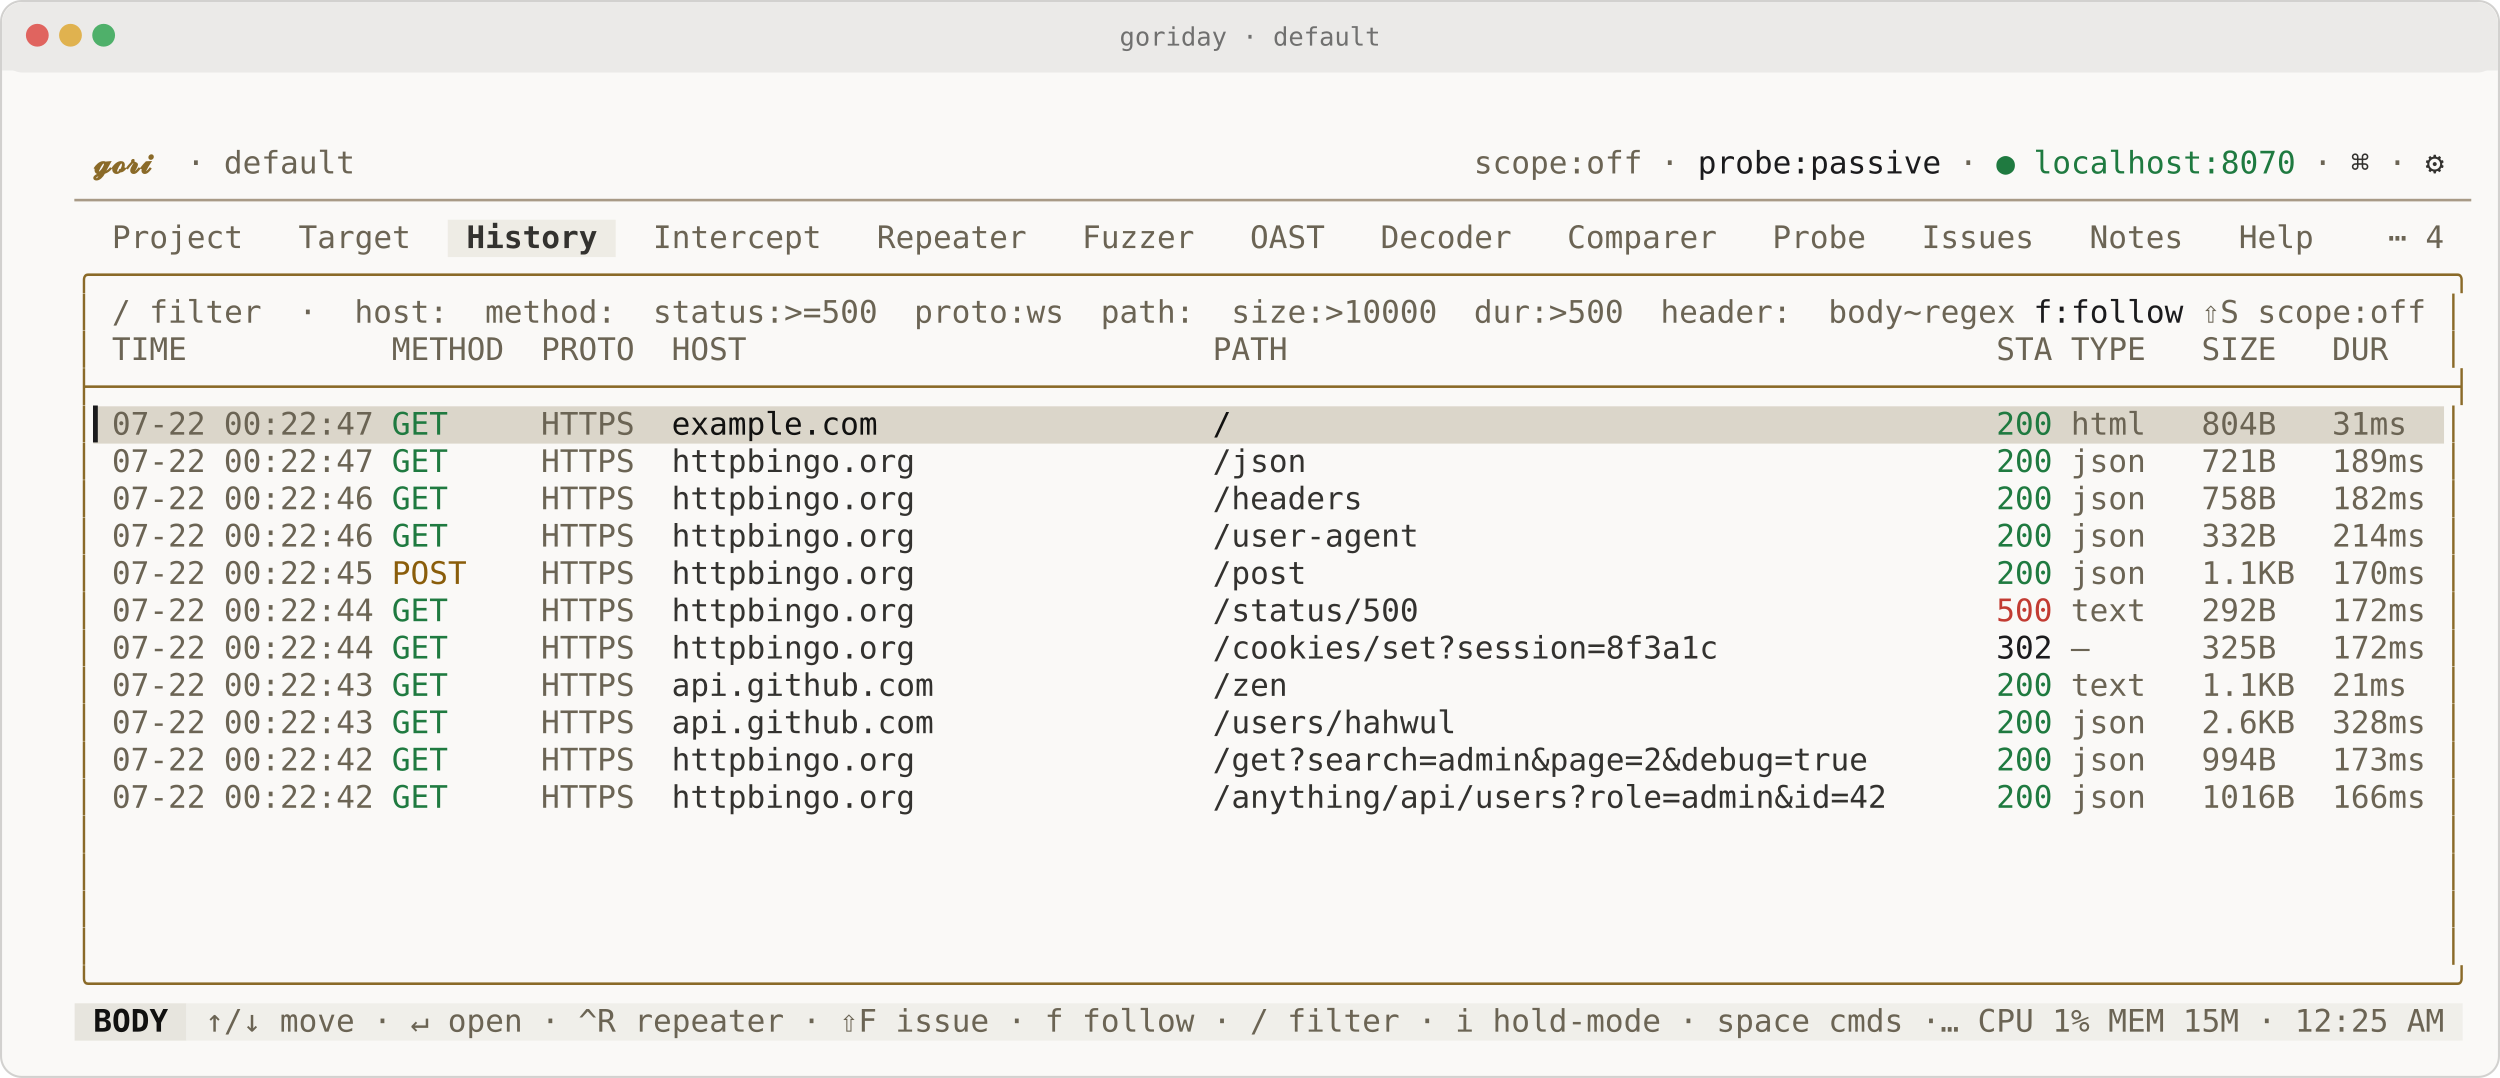
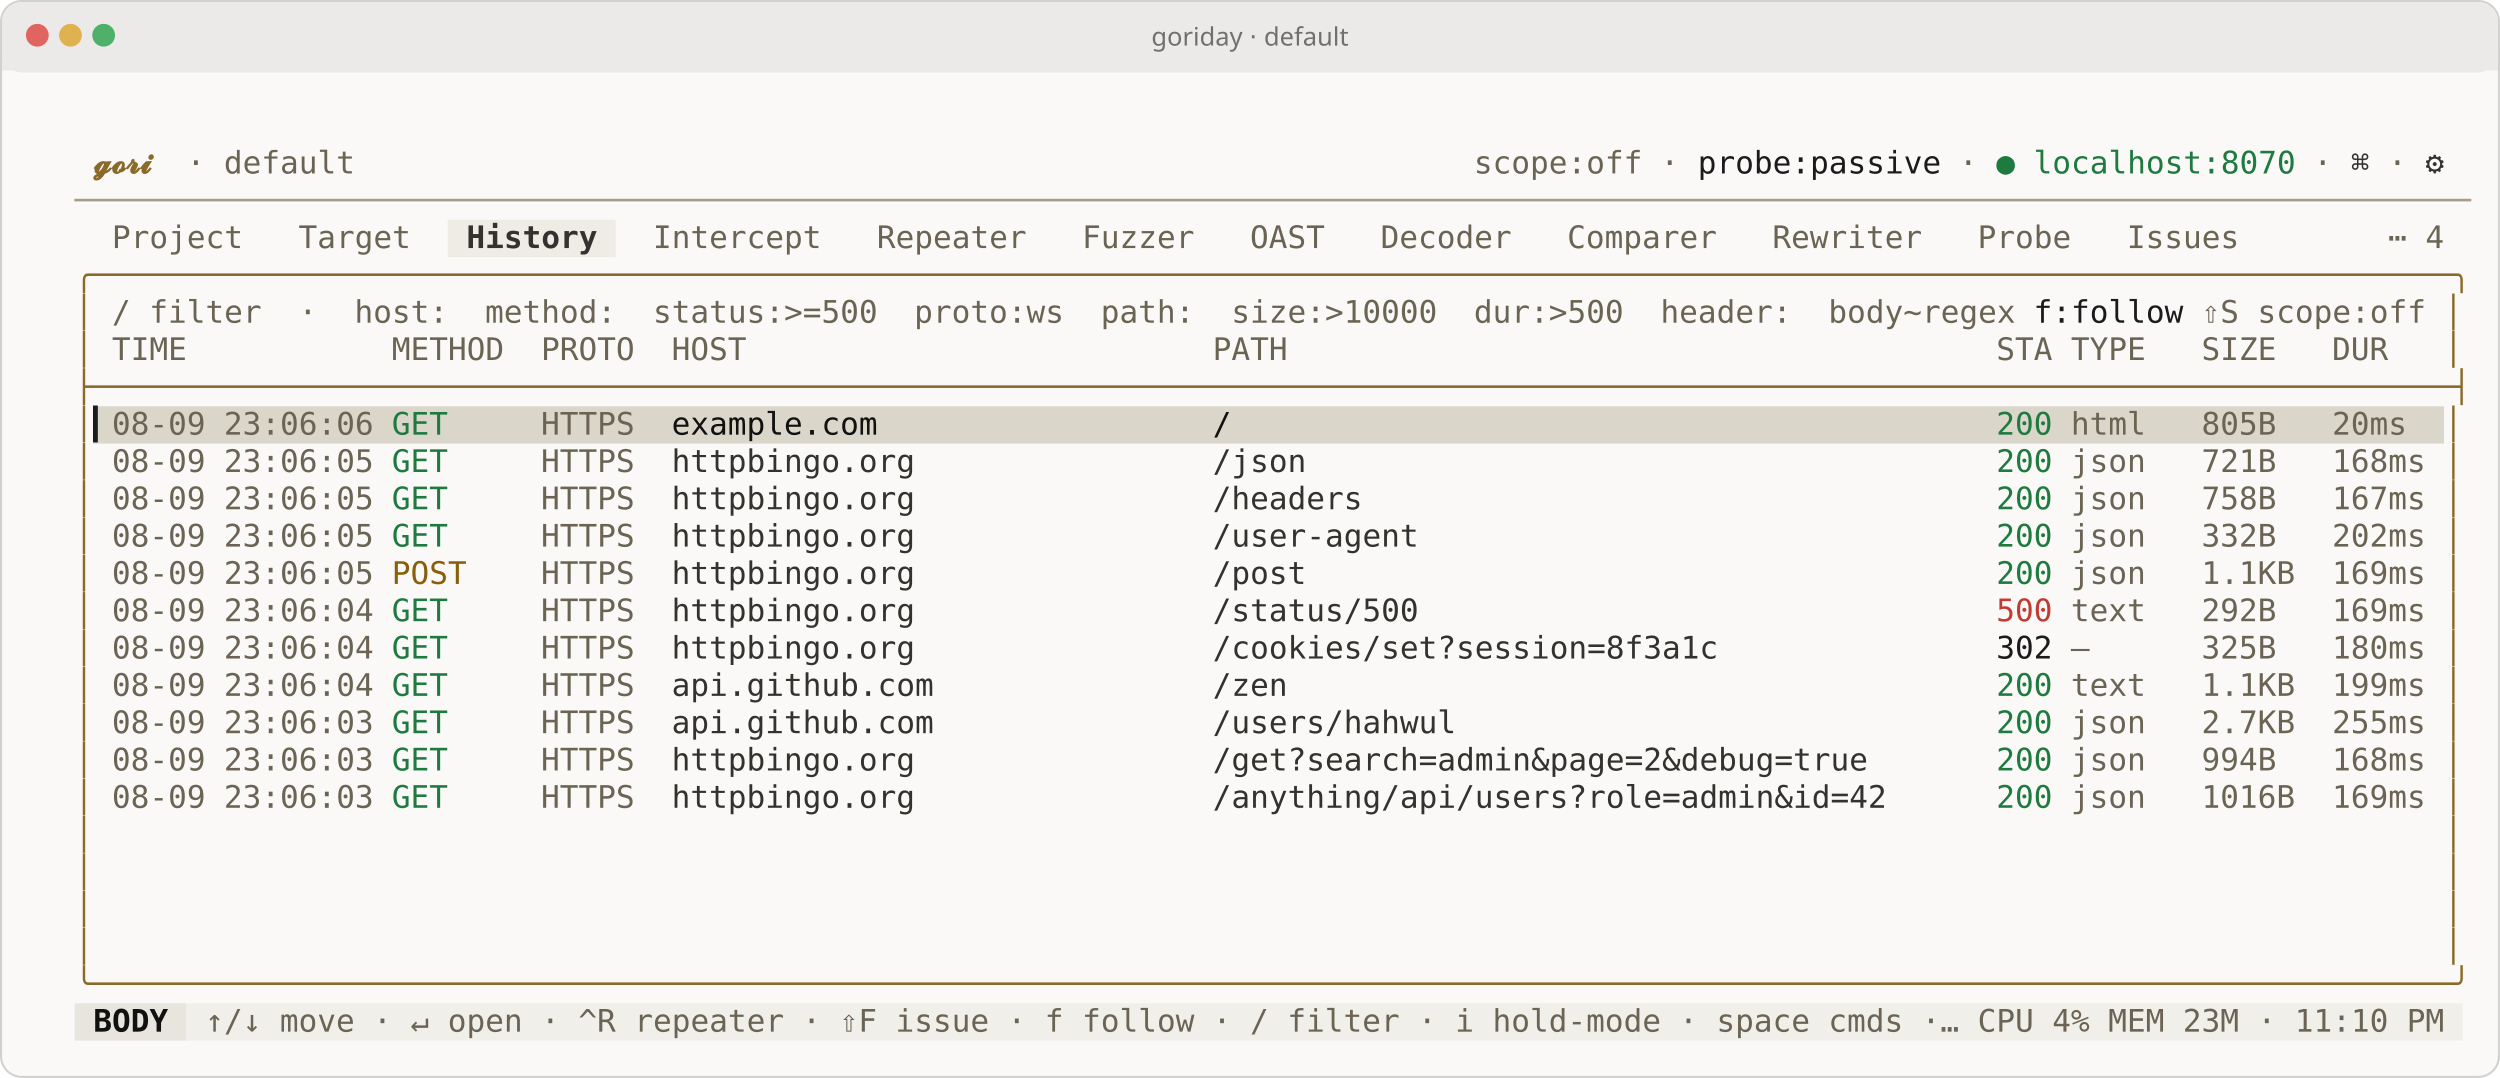
<svg xmlns="http://www.w3.org/2000/svg" width="1206" height="520" viewBox="0 0 1206.0 520.0" font-family="ui-monospace,'SF Mono','JetBrains Mono',Menlo,Consolas,monospace" font-size="15.0px" role="img" aria-label="goriday · default">
  <rect x="0.5" y="0.5" width="1205.0" height="519.0" rx="10" ry="10" fill="#faf9f7" stroke="#d2d1cf" stroke-width="1" />
  <rect x="1" y="1" width="1204.0" height="34.0" rx="10" ry="10" fill="#ebeae8" />
  <rect x="1" y="24.0" width="1204.0" height="10" fill="#ebeae8" />
  <circle cx="18.0" cy="17.0" r="5.5" fill="#e0645f" />
  <circle cx="34.0" cy="17.0" r="5.5" fill="#e0b24f" />
  <circle cx="50.0" cy="17.0" r="5.5" fill="#4fb06a" />
-   <text x="603.0" y="22.0" text-anchor="middle" fill="#70706f" font-size="12.3px">goriday · default</text>
+   <text x="603.0" y="22.0" text-anchor="middle" fill="#70706f" font-family="'Apple Symbols','Segoe UI Symbol','Cambria Math','STIX Two Math','Noto Sans Math','DejaVu Sans',ui-monospace,'SF Mono','JetBrains Mono',Menlo,Consolas,monospace" font-size="12.3px">goriday · default</text>
  <rect x="216.00" y="106.00" width="81.00" height="18.00" fill="#eeece5" />
  <rect x="45.00" y="196.00" width="1134.00" height="18.00" fill="#dbd6ca" />
  <rect x="36.00" y="484.00" width="54.00" height="18.00" fill="#e7e5de" />
  <rect x="90.00" y="484.00" width="1098.00" height="18.00" fill="#f0efea" />
  <text x="45.00" y="83.68" textLength="36.00" lengthAdjust="spacingAndGlyphs" fill="#8a6a28" font-weight="700" xml:space="preserve">𝓰𝓸𝓻𝓲</text>
  <text x="90.00" y="83.68" textLength="9.00" lengthAdjust="spacingAndGlyphs" fill="#6b6454" xml:space="preserve">·</text>
  <text x="108.00" y="83.68" textLength="63.00" lengthAdjust="spacingAndGlyphs" fill="#6b6454" xml:space="preserve">default</text>
  <text x="711.00" y="83.68" textLength="81.00" lengthAdjust="spacingAndGlyphs" fill="#6b6454" xml:space="preserve">scope:off</text>
  <text x="801.00" y="83.68" textLength="9.00" lengthAdjust="spacingAndGlyphs" fill="#6b6454" xml:space="preserve">·</text>
  <text x="819.00" y="83.68" textLength="117.00" lengthAdjust="spacingAndGlyphs" fill="#1b1b1d" xml:space="preserve">probe:passive</text>
  <text x="945.00" y="83.68" textLength="9.00" lengthAdjust="spacingAndGlyphs" fill="#6b6454" xml:space="preserve">·</text>
  <text x="963.00" y="83.68" textLength="9.00" lengthAdjust="spacingAndGlyphs" fill="#1f7a40" xml:space="preserve">●</text>
  <text x="981.00" y="83.68" textLength="126.00" lengthAdjust="spacingAndGlyphs" fill="#1f7a40" xml:space="preserve">localhost:8070</text>
  <text x="1116.00" y="83.68" textLength="9.00" lengthAdjust="spacingAndGlyphs" fill="#6b6454" xml:space="preserve">·</text>
  <text x="1134.00" y="83.68" textLength="9.00" lengthAdjust="spacingAndGlyphs" fill="#33322f" xml:space="preserve">⌘</text>
  <text x="1152.00" y="83.68" textLength="9.00" lengthAdjust="spacingAndGlyphs" fill="#6b6454" xml:space="preserve">·</text>
  <text x="1170.00" y="83.68" textLength="9.00" lengthAdjust="spacingAndGlyphs" fill="#33322f" xml:space="preserve">⚙</text>
  <text x="36.00" y="101.68" textLength="1152.00" lengthAdjust="spacingAndGlyphs" fill="#a89a86" xml:space="preserve">────────────────────────────────────────────────────────────────────────────────────────────────────────────────────────────────</text>
  <text x="54.00" y="119.68" textLength="63.00" lengthAdjust="spacingAndGlyphs" fill="#6b6454" xml:space="preserve">Project</text>
  <text x="144.00" y="119.68" textLength="54.00" lengthAdjust="spacingAndGlyphs" fill="#6b6454" xml:space="preserve">Target</text>
  <text x="225.00" y="119.68" textLength="63.00" lengthAdjust="spacingAndGlyphs" fill="#33322f" font-weight="700" xml:space="preserve">History</text>
  <text x="315.00" y="119.68" textLength="81.00" lengthAdjust="spacingAndGlyphs" fill="#6b6454" xml:space="preserve">Intercept</text>
  <text x="423.00" y="119.68" textLength="72.00" lengthAdjust="spacingAndGlyphs" fill="#6b6454" xml:space="preserve">Repeater</text>
  <text x="522.00" y="119.68" textLength="54.00" lengthAdjust="spacingAndGlyphs" fill="#6b6454" xml:space="preserve">Fuzzer</text>
  <text x="603.00" y="119.68" textLength="36.00" lengthAdjust="spacingAndGlyphs" fill="#6b6454" xml:space="preserve">OAST</text>
  <text x="666.00" y="119.68" textLength="63.00" lengthAdjust="spacingAndGlyphs" fill="#6b6454" xml:space="preserve">Decoder</text>
  <text x="756.00" y="119.68" textLength="72.00" lengthAdjust="spacingAndGlyphs" fill="#6b6454" xml:space="preserve">Comparer</text>
-   <text x="855.00" y="119.68" textLength="45.00" lengthAdjust="spacingAndGlyphs" fill="#6b6454" xml:space="preserve">Probe</text>
-   <text x="927.00" y="119.68" textLength="54.00" lengthAdjust="spacingAndGlyphs" fill="#6b6454" xml:space="preserve">Issues</text>
-   <text x="1008.00" y="119.68" textLength="45.00" lengthAdjust="spacingAndGlyphs" fill="#6b6454" xml:space="preserve">Notes</text>
-   <text x="1080.00" y="119.68" textLength="36.00" lengthAdjust="spacingAndGlyphs" fill="#6b6454" xml:space="preserve">Help</text>
+   <text x="855.00" y="119.68" textLength="72.00" lengthAdjust="spacingAndGlyphs" fill="#6b6454" xml:space="preserve">Rewriter</text>
+   <text x="954.00" y="119.68" textLength="45.00" lengthAdjust="spacingAndGlyphs" fill="#6b6454" xml:space="preserve">Probe</text>
+   <text x="1026.00" y="119.68" textLength="54.00" lengthAdjust="spacingAndGlyphs" fill="#6b6454" xml:space="preserve">Issues</text>
  <text x="1152.00" y="119.68" textLength="9.00" lengthAdjust="spacingAndGlyphs" fill="#6b6454" xml:space="preserve">⋯</text>
  <text x="1170.00" y="119.68" textLength="9.00" lengthAdjust="spacingAndGlyphs" fill="#6b6454" xml:space="preserve">4</text>
  <text x="36.00" y="137.68" textLength="1152.00" lengthAdjust="spacingAndGlyphs" fill="#8a6a28" xml:space="preserve">╭──────────────────────────────────────────────────────────────────────────────────────────────────────────────────────────────╮</text>
  <text x="36.00" y="155.68" textLength="9.00" lengthAdjust="spacingAndGlyphs" fill="#8a6a28" xml:space="preserve">│</text>
  <text x="54.00" y="155.68" textLength="9.00" lengthAdjust="spacingAndGlyphs" fill="#6b6454" xml:space="preserve">/</text>
  <text x="72.00" y="155.68" textLength="54.00" lengthAdjust="spacingAndGlyphs" fill="#6b6454" xml:space="preserve">filter</text>
  <text x="144.00" y="155.68" textLength="9.00" lengthAdjust="spacingAndGlyphs" fill="#6b6454" xml:space="preserve">·</text>
  <text x="171.00" y="155.68" textLength="45.00" lengthAdjust="spacingAndGlyphs" fill="#6b6454" xml:space="preserve">host:</text>
  <text x="234.00" y="155.68" textLength="63.00" lengthAdjust="spacingAndGlyphs" fill="#6b6454" xml:space="preserve">method:</text>
  <text x="315.00" y="155.68" textLength="108.00" lengthAdjust="spacingAndGlyphs" fill="#6b6454" xml:space="preserve">status:&gt;=500</text>
  <text x="441.00" y="155.68" textLength="72.00" lengthAdjust="spacingAndGlyphs" fill="#6b6454" xml:space="preserve">proto:ws</text>
  <text x="531.00" y="155.68" textLength="45.00" lengthAdjust="spacingAndGlyphs" fill="#6b6454" xml:space="preserve">path:</text>
  <text x="594.00" y="155.68" textLength="99.00" lengthAdjust="spacingAndGlyphs" fill="#6b6454" xml:space="preserve">size:&gt;10000</text>
  <text x="711.00" y="155.68" textLength="72.00" lengthAdjust="spacingAndGlyphs" fill="#6b6454" xml:space="preserve">dur:&gt;500</text>
  <text x="801.00" y="155.68" textLength="63.00" lengthAdjust="spacingAndGlyphs" fill="#6b6454" xml:space="preserve">header:</text>
  <text x="882.00" y="155.68" textLength="90.00" lengthAdjust="spacingAndGlyphs" fill="#6b6454" xml:space="preserve">body~regex</text>
  <text x="981.00" y="155.68" textLength="72.00" lengthAdjust="spacingAndGlyphs" fill="#1b1b1d" xml:space="preserve">f:follow</text>
  <text x="1062.00" y="155.68" textLength="18.00" lengthAdjust="spacingAndGlyphs" fill="#6b6454" xml:space="preserve">⇧S</text>
  <text x="1089.00" y="155.68" textLength="81.00" lengthAdjust="spacingAndGlyphs" fill="#6b6454" xml:space="preserve">scope:off</text>
  <text x="1179.00" y="155.68" textLength="9.00" lengthAdjust="spacingAndGlyphs" fill="#8a6a28" xml:space="preserve">│</text>
  <text x="36.00" y="173.68" textLength="9.00" lengthAdjust="spacingAndGlyphs" fill="#8a6a28" xml:space="preserve">│</text>
  <text x="54.00" y="173.68" textLength="36.00" lengthAdjust="spacingAndGlyphs" fill="#6b6454" xml:space="preserve">TIME</text>
  <text x="189.00" y="173.68" textLength="54.00" lengthAdjust="spacingAndGlyphs" fill="#6b6454" xml:space="preserve">METHOD</text>
  <text x="261.00" y="173.68" textLength="45.00" lengthAdjust="spacingAndGlyphs" fill="#6b6454" xml:space="preserve">PROTO</text>
  <text x="324.00" y="173.68" textLength="36.00" lengthAdjust="spacingAndGlyphs" fill="#6b6454" xml:space="preserve">HOST</text>
  <text x="585.00" y="173.68" textLength="36.00" lengthAdjust="spacingAndGlyphs" fill="#6b6454" xml:space="preserve">PATH</text>
  <text x="963.00" y="173.68" textLength="27.00" lengthAdjust="spacingAndGlyphs" fill="#6b6454" xml:space="preserve">STA</text>
  <text x="999.00" y="173.68" textLength="36.00" lengthAdjust="spacingAndGlyphs" fill="#6b6454" xml:space="preserve">TYPE</text>
  <text x="1062.00" y="173.68" textLength="36.00" lengthAdjust="spacingAndGlyphs" fill="#6b6454" xml:space="preserve">SIZE</text>
  <text x="1125.00" y="173.68" textLength="27.00" lengthAdjust="spacingAndGlyphs" fill="#6b6454" xml:space="preserve">DUR</text>
  <text x="1179.00" y="173.68" textLength="9.00" lengthAdjust="spacingAndGlyphs" fill="#8a6a28" xml:space="preserve">│</text>
  <text x="36.00" y="191.68" textLength="1152.00" lengthAdjust="spacingAndGlyphs" fill="#8a6a28" xml:space="preserve">├──────────────────────────────────────────────────────────────────────────────────────────────────────────────────────────────┤</text>
  <text x="36.00" y="209.68" textLength="9.00" lengthAdjust="spacingAndGlyphs" fill="#8a6a28" xml:space="preserve">│</text>
  <text x="45.00" y="209.68" textLength="9.00" lengthAdjust="spacingAndGlyphs" fill="#1b1b1d" xml:space="preserve">▎</text>
-   <text x="54.00" y="209.68" textLength="45.00" lengthAdjust="spacingAndGlyphs" fill="#6b6454" xml:space="preserve">07-22</text>
-   <text x="108.00" y="209.68" textLength="72.00" lengthAdjust="spacingAndGlyphs" fill="#6b6454" xml:space="preserve">00:22:47</text>
+   <text x="54.00" y="209.68" textLength="45.00" lengthAdjust="spacingAndGlyphs" fill="#6b6454" xml:space="preserve">08-09</text>
+   <text x="108.00" y="209.68" textLength="72.00" lengthAdjust="spacingAndGlyphs" fill="#6b6454" xml:space="preserve">23:06:06</text>
  <text x="189.00" y="209.68" textLength="27.00" lengthAdjust="spacingAndGlyphs" fill="#1f7a40" xml:space="preserve">GET</text>
  <text x="261.00" y="209.68" textLength="45.00" lengthAdjust="spacingAndGlyphs" fill="#6b6454" xml:space="preserve">HTTPS</text>
  <text x="324.00" y="209.68" textLength="99.00" lengthAdjust="spacingAndGlyphs" fill="#111110" xml:space="preserve">example.com</text>
  <text x="585.00" y="209.68" textLength="9.00" lengthAdjust="spacingAndGlyphs" fill="#111110" xml:space="preserve">/</text>
  <text x="963.00" y="209.68" textLength="27.00" lengthAdjust="spacingAndGlyphs" fill="#1f7a40" xml:space="preserve">200</text>
  <text x="999.00" y="209.68" textLength="36.00" lengthAdjust="spacingAndGlyphs" fill="#6b6454" xml:space="preserve">html</text>
-   <text x="1062.00" y="209.68" textLength="36.00" lengthAdjust="spacingAndGlyphs" fill="#6b6454" xml:space="preserve">804B</text>
-   <text x="1125.00" y="209.68" textLength="36.00" lengthAdjust="spacingAndGlyphs" fill="#6b6454" xml:space="preserve">31ms</text>
+   <text x="1062.00" y="209.68" textLength="36.00" lengthAdjust="spacingAndGlyphs" fill="#6b6454" xml:space="preserve">805B</text>
+   <text x="1125.00" y="209.68" textLength="36.00" lengthAdjust="spacingAndGlyphs" fill="#6b6454" xml:space="preserve">20ms</text>
  <text x="1179.00" y="209.68" textLength="9.00" lengthAdjust="spacingAndGlyphs" fill="#8a6a28" xml:space="preserve">│</text>
  <text x="36.00" y="227.68" textLength="9.00" lengthAdjust="spacingAndGlyphs" fill="#8a6a28" xml:space="preserve">│</text>
-   <text x="54.00" y="227.68" textLength="45.00" lengthAdjust="spacingAndGlyphs" fill="#6b6454" xml:space="preserve">07-22</text>
-   <text x="108.00" y="227.68" textLength="72.00" lengthAdjust="spacingAndGlyphs" fill="#6b6454" xml:space="preserve">00:22:47</text>
+   <text x="54.00" y="227.68" textLength="45.00" lengthAdjust="spacingAndGlyphs" fill="#6b6454" xml:space="preserve">08-09</text>
+   <text x="108.00" y="227.68" textLength="72.00" lengthAdjust="spacingAndGlyphs" fill="#6b6454" xml:space="preserve">23:06:05</text>
  <text x="189.00" y="227.68" textLength="27.00" lengthAdjust="spacingAndGlyphs" fill="#1f7a40" xml:space="preserve">GET</text>
  <text x="261.00" y="227.68" textLength="45.00" lengthAdjust="spacingAndGlyphs" fill="#6b6454" xml:space="preserve">HTTPS</text>
  <text x="324.00" y="227.68" textLength="117.00" lengthAdjust="spacingAndGlyphs" fill="#33322f" xml:space="preserve">httpbingo.org</text>
  <text x="585.00" y="227.68" textLength="45.00" lengthAdjust="spacingAndGlyphs" fill="#33322f" xml:space="preserve">/json</text>
  <text x="963.00" y="227.68" textLength="27.00" lengthAdjust="spacingAndGlyphs" fill="#1f7a40" xml:space="preserve">200</text>
  <text x="999.00" y="227.68" textLength="36.00" lengthAdjust="spacingAndGlyphs" fill="#6b6454" xml:space="preserve">json</text>
  <text x="1062.00" y="227.68" textLength="36.00" lengthAdjust="spacingAndGlyphs" fill="#6b6454" xml:space="preserve">721B</text>
-   <text x="1125.00" y="227.68" textLength="45.00" lengthAdjust="spacingAndGlyphs" fill="#6b6454" xml:space="preserve">189ms</text>
+   <text x="1125.00" y="227.68" textLength="45.00" lengthAdjust="spacingAndGlyphs" fill="#6b6454" xml:space="preserve">168ms</text>
  <text x="1179.00" y="227.68" textLength="9.00" lengthAdjust="spacingAndGlyphs" fill="#8a6a28" xml:space="preserve">│</text>
  <text x="36.00" y="245.68" textLength="9.00" lengthAdjust="spacingAndGlyphs" fill="#8a6a28" xml:space="preserve">│</text>
-   <text x="54.00" y="245.68" textLength="45.00" lengthAdjust="spacingAndGlyphs" fill="#6b6454" xml:space="preserve">07-22</text>
-   <text x="108.00" y="245.68" textLength="72.00" lengthAdjust="spacingAndGlyphs" fill="#6b6454" xml:space="preserve">00:22:46</text>
+   <text x="54.00" y="245.68" textLength="45.00" lengthAdjust="spacingAndGlyphs" fill="#6b6454" xml:space="preserve">08-09</text>
+   <text x="108.00" y="245.68" textLength="72.00" lengthAdjust="spacingAndGlyphs" fill="#6b6454" xml:space="preserve">23:06:05</text>
  <text x="189.00" y="245.68" textLength="27.00" lengthAdjust="spacingAndGlyphs" fill="#1f7a40" xml:space="preserve">GET</text>
  <text x="261.00" y="245.68" textLength="45.00" lengthAdjust="spacingAndGlyphs" fill="#6b6454" xml:space="preserve">HTTPS</text>
  <text x="324.00" y="245.68" textLength="117.00" lengthAdjust="spacingAndGlyphs" fill="#33322f" xml:space="preserve">httpbingo.org</text>
  <text x="585.00" y="245.68" textLength="72.00" lengthAdjust="spacingAndGlyphs" fill="#33322f" xml:space="preserve">/headers</text>
  <text x="963.00" y="245.68" textLength="27.00" lengthAdjust="spacingAndGlyphs" fill="#1f7a40" xml:space="preserve">200</text>
  <text x="999.00" y="245.68" textLength="36.00" lengthAdjust="spacingAndGlyphs" fill="#6b6454" xml:space="preserve">json</text>
  <text x="1062.00" y="245.68" textLength="36.00" lengthAdjust="spacingAndGlyphs" fill="#6b6454" xml:space="preserve">758B</text>
-   <text x="1125.00" y="245.68" textLength="45.00" lengthAdjust="spacingAndGlyphs" fill="#6b6454" xml:space="preserve">182ms</text>
+   <text x="1125.00" y="245.68" textLength="45.00" lengthAdjust="spacingAndGlyphs" fill="#6b6454" xml:space="preserve">167ms</text>
  <text x="1179.00" y="245.68" textLength="9.00" lengthAdjust="spacingAndGlyphs" fill="#8a6a28" xml:space="preserve">│</text>
  <text x="36.00" y="263.68" textLength="9.00" lengthAdjust="spacingAndGlyphs" fill="#8a6a28" xml:space="preserve">│</text>
-   <text x="54.00" y="263.68" textLength="45.00" lengthAdjust="spacingAndGlyphs" fill="#6b6454" xml:space="preserve">07-22</text>
-   <text x="108.00" y="263.68" textLength="72.00" lengthAdjust="spacingAndGlyphs" fill="#6b6454" xml:space="preserve">00:22:46</text>
+   <text x="54.00" y="263.68" textLength="45.00" lengthAdjust="spacingAndGlyphs" fill="#6b6454" xml:space="preserve">08-09</text>
+   <text x="108.00" y="263.68" textLength="72.00" lengthAdjust="spacingAndGlyphs" fill="#6b6454" xml:space="preserve">23:06:05</text>
  <text x="189.00" y="263.68" textLength="27.00" lengthAdjust="spacingAndGlyphs" fill="#1f7a40" xml:space="preserve">GET</text>
  <text x="261.00" y="263.68" textLength="45.00" lengthAdjust="spacingAndGlyphs" fill="#6b6454" xml:space="preserve">HTTPS</text>
  <text x="324.00" y="263.68" textLength="117.00" lengthAdjust="spacingAndGlyphs" fill="#33322f" xml:space="preserve">httpbingo.org</text>
  <text x="585.00" y="263.68" textLength="99.00" lengthAdjust="spacingAndGlyphs" fill="#33322f" xml:space="preserve">/user-agent</text>
  <text x="963.00" y="263.68" textLength="27.00" lengthAdjust="spacingAndGlyphs" fill="#1f7a40" xml:space="preserve">200</text>
  <text x="999.00" y="263.68" textLength="36.00" lengthAdjust="spacingAndGlyphs" fill="#6b6454" xml:space="preserve">json</text>
  <text x="1062.00" y="263.68" textLength="36.00" lengthAdjust="spacingAndGlyphs" fill="#6b6454" xml:space="preserve">332B</text>
-   <text x="1125.00" y="263.68" textLength="45.00" lengthAdjust="spacingAndGlyphs" fill="#6b6454" xml:space="preserve">214ms</text>
+   <text x="1125.00" y="263.68" textLength="45.00" lengthAdjust="spacingAndGlyphs" fill="#6b6454" xml:space="preserve">202ms</text>
  <text x="1179.00" y="263.68" textLength="9.00" lengthAdjust="spacingAndGlyphs" fill="#8a6a28" xml:space="preserve">│</text>
  <text x="36.00" y="281.68" textLength="9.00" lengthAdjust="spacingAndGlyphs" fill="#8a6a28" xml:space="preserve">│</text>
-   <text x="54.00" y="281.68" textLength="45.00" lengthAdjust="spacingAndGlyphs" fill="#6b6454" xml:space="preserve">07-22</text>
-   <text x="108.00" y="281.68" textLength="72.00" lengthAdjust="spacingAndGlyphs" fill="#6b6454" xml:space="preserve">00:22:45</text>
+   <text x="54.00" y="281.68" textLength="45.00" lengthAdjust="spacingAndGlyphs" fill="#6b6454" xml:space="preserve">08-09</text>
+   <text x="108.00" y="281.68" textLength="72.00" lengthAdjust="spacingAndGlyphs" fill="#6b6454" xml:space="preserve">23:06:05</text>
  <text x="189.00" y="281.68" textLength="36.00" lengthAdjust="spacingAndGlyphs" fill="#8a5d0a" xml:space="preserve">POST</text>
  <text x="261.00" y="281.68" textLength="45.00" lengthAdjust="spacingAndGlyphs" fill="#6b6454" xml:space="preserve">HTTPS</text>
  <text x="324.00" y="281.68" textLength="117.00" lengthAdjust="spacingAndGlyphs" fill="#33322f" xml:space="preserve">httpbingo.org</text>
  <text x="585.00" y="281.68" textLength="45.00" lengthAdjust="spacingAndGlyphs" fill="#33322f" xml:space="preserve">/post</text>
  <text x="963.00" y="281.68" textLength="27.00" lengthAdjust="spacingAndGlyphs" fill="#1f7a40" xml:space="preserve">200</text>
  <text x="999.00" y="281.68" textLength="36.00" lengthAdjust="spacingAndGlyphs" fill="#6b6454" xml:space="preserve">json</text>
  <text x="1062.00" y="281.68" textLength="45.00" lengthAdjust="spacingAndGlyphs" fill="#6b6454" xml:space="preserve">1.1KB</text>
-   <text x="1125.00" y="281.68" textLength="45.00" lengthAdjust="spacingAndGlyphs" fill="#6b6454" xml:space="preserve">170ms</text>
+   <text x="1125.00" y="281.68" textLength="45.00" lengthAdjust="spacingAndGlyphs" fill="#6b6454" xml:space="preserve">169ms</text>
  <text x="1179.00" y="281.68" textLength="9.00" lengthAdjust="spacingAndGlyphs" fill="#8a6a28" xml:space="preserve">│</text>
  <text x="36.00" y="299.68" textLength="9.00" lengthAdjust="spacingAndGlyphs" fill="#8a6a28" xml:space="preserve">│</text>
-   <text x="54.00" y="299.68" textLength="45.00" lengthAdjust="spacingAndGlyphs" fill="#6b6454" xml:space="preserve">07-22</text>
-   <text x="108.00" y="299.68" textLength="72.00" lengthAdjust="spacingAndGlyphs" fill="#6b6454" xml:space="preserve">00:22:44</text>
+   <text x="54.00" y="299.68" textLength="45.00" lengthAdjust="spacingAndGlyphs" fill="#6b6454" xml:space="preserve">08-09</text>
+   <text x="108.00" y="299.68" textLength="72.00" lengthAdjust="spacingAndGlyphs" fill="#6b6454" xml:space="preserve">23:06:04</text>
  <text x="189.00" y="299.68" textLength="27.00" lengthAdjust="spacingAndGlyphs" fill="#1f7a40" xml:space="preserve">GET</text>
  <text x="261.00" y="299.68" textLength="45.00" lengthAdjust="spacingAndGlyphs" fill="#6b6454" xml:space="preserve">HTTPS</text>
  <text x="324.00" y="299.68" textLength="117.00" lengthAdjust="spacingAndGlyphs" fill="#33322f" xml:space="preserve">httpbingo.org</text>
  <text x="585.00" y="299.68" textLength="99.00" lengthAdjust="spacingAndGlyphs" fill="#33322f" xml:space="preserve">/status/500</text>
  <text x="963.00" y="299.68" textLength="27.00" lengthAdjust="spacingAndGlyphs" fill="#c23b32" xml:space="preserve">500</text>
  <text x="999.00" y="299.68" textLength="36.00" lengthAdjust="spacingAndGlyphs" fill="#6b6454" xml:space="preserve">text</text>
  <text x="1062.00" y="299.68" textLength="36.00" lengthAdjust="spacingAndGlyphs" fill="#6b6454" xml:space="preserve">292B</text>
-   <text x="1125.00" y="299.68" textLength="45.00" lengthAdjust="spacingAndGlyphs" fill="#6b6454" xml:space="preserve">172ms</text>
+   <text x="1125.00" y="299.68" textLength="45.00" lengthAdjust="spacingAndGlyphs" fill="#6b6454" xml:space="preserve">169ms</text>
  <text x="1179.00" y="299.68" textLength="9.00" lengthAdjust="spacingAndGlyphs" fill="#8a6a28" xml:space="preserve">│</text>
  <text x="36.00" y="317.68" textLength="9.00" lengthAdjust="spacingAndGlyphs" fill="#8a6a28" xml:space="preserve">│</text>
-   <text x="54.00" y="317.68" textLength="45.00" lengthAdjust="spacingAndGlyphs" fill="#6b6454" xml:space="preserve">07-22</text>
-   <text x="108.00" y="317.68" textLength="72.00" lengthAdjust="spacingAndGlyphs" fill="#6b6454" xml:space="preserve">00:22:44</text>
+   <text x="54.00" y="317.68" textLength="45.00" lengthAdjust="spacingAndGlyphs" fill="#6b6454" xml:space="preserve">08-09</text>
+   <text x="108.00" y="317.68" textLength="72.00" lengthAdjust="spacingAndGlyphs" fill="#6b6454" xml:space="preserve">23:06:04</text>
  <text x="189.00" y="317.68" textLength="27.00" lengthAdjust="spacingAndGlyphs" fill="#1f7a40" xml:space="preserve">GET</text>
  <text x="261.00" y="317.68" textLength="45.00" lengthAdjust="spacingAndGlyphs" fill="#6b6454" xml:space="preserve">HTTPS</text>
  <text x="324.00" y="317.68" textLength="117.00" lengthAdjust="spacingAndGlyphs" fill="#33322f" xml:space="preserve">httpbingo.org</text>
  <text x="585.00" y="317.68" textLength="243.00" lengthAdjust="spacingAndGlyphs" fill="#33322f" xml:space="preserve">/cookies/set?session=8f3a1c</text>
  <text x="963.00" y="317.68" textLength="27.00" lengthAdjust="spacingAndGlyphs" fill="#1b1b1d" xml:space="preserve">302</text>
  <text x="999.00" y="317.68" textLength="9.00" lengthAdjust="spacingAndGlyphs" fill="#6b6454" xml:space="preserve">—</text>
  <text x="1062.00" y="317.68" textLength="36.00" lengthAdjust="spacingAndGlyphs" fill="#6b6454" xml:space="preserve">325B</text>
-   <text x="1125.00" y="317.68" textLength="45.00" lengthAdjust="spacingAndGlyphs" fill="#6b6454" xml:space="preserve">172ms</text>
+   <text x="1125.00" y="317.68" textLength="45.00" lengthAdjust="spacingAndGlyphs" fill="#6b6454" xml:space="preserve">180ms</text>
  <text x="1179.00" y="317.68" textLength="9.00" lengthAdjust="spacingAndGlyphs" fill="#8a6a28" xml:space="preserve">│</text>
  <text x="36.00" y="335.68" textLength="9.00" lengthAdjust="spacingAndGlyphs" fill="#8a6a28" xml:space="preserve">│</text>
-   <text x="54.00" y="335.68" textLength="45.00" lengthAdjust="spacingAndGlyphs" fill="#6b6454" xml:space="preserve">07-22</text>
-   <text x="108.00" y="335.68" textLength="72.00" lengthAdjust="spacingAndGlyphs" fill="#6b6454" xml:space="preserve">00:22:43</text>
+   <text x="54.00" y="335.68" textLength="45.00" lengthAdjust="spacingAndGlyphs" fill="#6b6454" xml:space="preserve">08-09</text>
+   <text x="108.00" y="335.68" textLength="72.00" lengthAdjust="spacingAndGlyphs" fill="#6b6454" xml:space="preserve">23:06:04</text>
  <text x="189.00" y="335.68" textLength="27.00" lengthAdjust="spacingAndGlyphs" fill="#1f7a40" xml:space="preserve">GET</text>
  <text x="261.00" y="335.68" textLength="45.00" lengthAdjust="spacingAndGlyphs" fill="#6b6454" xml:space="preserve">HTTPS</text>
  <text x="324.00" y="335.68" textLength="126.00" lengthAdjust="spacingAndGlyphs" fill="#33322f" xml:space="preserve">api.github.com</text>
  <text x="585.00" y="335.68" textLength="36.00" lengthAdjust="spacingAndGlyphs" fill="#33322f" xml:space="preserve">/zen</text>
  <text x="963.00" y="335.68" textLength="27.00" lengthAdjust="spacingAndGlyphs" fill="#1f7a40" xml:space="preserve">200</text>
  <text x="999.00" y="335.68" textLength="36.00" lengthAdjust="spacingAndGlyphs" fill="#6b6454" xml:space="preserve">text</text>
  <text x="1062.00" y="335.68" textLength="45.00" lengthAdjust="spacingAndGlyphs" fill="#6b6454" xml:space="preserve">1.1KB</text>
-   <text x="1125.00" y="335.68" textLength="36.00" lengthAdjust="spacingAndGlyphs" fill="#6b6454" xml:space="preserve">21ms</text>
+   <text x="1125.00" y="335.68" textLength="45.00" lengthAdjust="spacingAndGlyphs" fill="#6b6454" xml:space="preserve">199ms</text>
  <text x="1179.00" y="335.68" textLength="9.00" lengthAdjust="spacingAndGlyphs" fill="#8a6a28" xml:space="preserve">│</text>
  <text x="36.00" y="353.68" textLength="9.00" lengthAdjust="spacingAndGlyphs" fill="#8a6a28" xml:space="preserve">│</text>
-   <text x="54.00" y="353.68" textLength="45.00" lengthAdjust="spacingAndGlyphs" fill="#6b6454" xml:space="preserve">07-22</text>
-   <text x="108.00" y="353.68" textLength="72.00" lengthAdjust="spacingAndGlyphs" fill="#6b6454" xml:space="preserve">00:22:43</text>
+   <text x="54.00" y="353.68" textLength="45.00" lengthAdjust="spacingAndGlyphs" fill="#6b6454" xml:space="preserve">08-09</text>
+   <text x="108.00" y="353.68" textLength="72.00" lengthAdjust="spacingAndGlyphs" fill="#6b6454" xml:space="preserve">23:06:03</text>
  <text x="189.00" y="353.68" textLength="27.00" lengthAdjust="spacingAndGlyphs" fill="#1f7a40" xml:space="preserve">GET</text>
  <text x="261.00" y="353.68" textLength="45.00" lengthAdjust="spacingAndGlyphs" fill="#6b6454" xml:space="preserve">HTTPS</text>
  <text x="324.00" y="353.68" textLength="126.00" lengthAdjust="spacingAndGlyphs" fill="#33322f" xml:space="preserve">api.github.com</text>
  <text x="585.00" y="353.68" textLength="117.00" lengthAdjust="spacingAndGlyphs" fill="#33322f" xml:space="preserve">/users/hahwul</text>
  <text x="963.00" y="353.68" textLength="27.00" lengthAdjust="spacingAndGlyphs" fill="#1f7a40" xml:space="preserve">200</text>
  <text x="999.00" y="353.68" textLength="36.00" lengthAdjust="spacingAndGlyphs" fill="#6b6454" xml:space="preserve">json</text>
-   <text x="1062.00" y="353.68" textLength="45.00" lengthAdjust="spacingAndGlyphs" fill="#6b6454" xml:space="preserve">2.6KB</text>
-   <text x="1125.00" y="353.68" textLength="45.00" lengthAdjust="spacingAndGlyphs" fill="#6b6454" xml:space="preserve">328ms</text>
+   <text x="1062.00" y="353.68" textLength="45.00" lengthAdjust="spacingAndGlyphs" fill="#6b6454" xml:space="preserve">2.7KB</text>
+   <text x="1125.00" y="353.68" textLength="45.00" lengthAdjust="spacingAndGlyphs" fill="#6b6454" xml:space="preserve">255ms</text>
  <text x="1179.00" y="353.68" textLength="9.00" lengthAdjust="spacingAndGlyphs" fill="#8a6a28" xml:space="preserve">│</text>
  <text x="36.00" y="371.68" textLength="9.00" lengthAdjust="spacingAndGlyphs" fill="#8a6a28" xml:space="preserve">│</text>
-   <text x="54.00" y="371.68" textLength="45.00" lengthAdjust="spacingAndGlyphs" fill="#6b6454" xml:space="preserve">07-22</text>
-   <text x="108.00" y="371.68" textLength="72.00" lengthAdjust="spacingAndGlyphs" fill="#6b6454" xml:space="preserve">00:22:42</text>
+   <text x="54.00" y="371.68" textLength="45.00" lengthAdjust="spacingAndGlyphs" fill="#6b6454" xml:space="preserve">08-09</text>
+   <text x="108.00" y="371.68" textLength="72.00" lengthAdjust="spacingAndGlyphs" fill="#6b6454" xml:space="preserve">23:06:03</text>
  <text x="189.00" y="371.68" textLength="27.00" lengthAdjust="spacingAndGlyphs" fill="#1f7a40" xml:space="preserve">GET</text>
  <text x="261.00" y="371.68" textLength="45.00" lengthAdjust="spacingAndGlyphs" fill="#6b6454" xml:space="preserve">HTTPS</text>
  <text x="324.00" y="371.68" textLength="117.00" lengthAdjust="spacingAndGlyphs" fill="#33322f" xml:space="preserve">httpbingo.org</text>
  <text x="585.00" y="371.68" textLength="315.00" lengthAdjust="spacingAndGlyphs" fill="#33322f" xml:space="preserve">/get?search=admin&amp;page=2&amp;debug=true</text>
  <text x="963.00" y="371.68" textLength="27.00" lengthAdjust="spacingAndGlyphs" fill="#1f7a40" xml:space="preserve">200</text>
  <text x="999.00" y="371.68" textLength="36.00" lengthAdjust="spacingAndGlyphs" fill="#6b6454" xml:space="preserve">json</text>
  <text x="1062.00" y="371.68" textLength="36.00" lengthAdjust="spacingAndGlyphs" fill="#6b6454" xml:space="preserve">994B</text>
-   <text x="1125.00" y="371.68" textLength="45.00" lengthAdjust="spacingAndGlyphs" fill="#6b6454" xml:space="preserve">173ms</text>
+   <text x="1125.00" y="371.68" textLength="45.00" lengthAdjust="spacingAndGlyphs" fill="#6b6454" xml:space="preserve">168ms</text>
  <text x="1179.00" y="371.68" textLength="9.00" lengthAdjust="spacingAndGlyphs" fill="#8a6a28" xml:space="preserve">│</text>
  <text x="36.00" y="389.68" textLength="9.00" lengthAdjust="spacingAndGlyphs" fill="#8a6a28" xml:space="preserve">│</text>
-   <text x="54.00" y="389.68" textLength="45.00" lengthAdjust="spacingAndGlyphs" fill="#6b6454" xml:space="preserve">07-22</text>
-   <text x="108.00" y="389.68" textLength="72.00" lengthAdjust="spacingAndGlyphs" fill="#6b6454" xml:space="preserve">00:22:42</text>
+   <text x="54.00" y="389.68" textLength="45.00" lengthAdjust="spacingAndGlyphs" fill="#6b6454" xml:space="preserve">08-09</text>
+   <text x="108.00" y="389.68" textLength="72.00" lengthAdjust="spacingAndGlyphs" fill="#6b6454" xml:space="preserve">23:06:03</text>
  <text x="189.00" y="389.68" textLength="27.00" lengthAdjust="spacingAndGlyphs" fill="#1f7a40" xml:space="preserve">GET</text>
  <text x="261.00" y="389.68" textLength="45.00" lengthAdjust="spacingAndGlyphs" fill="#6b6454" xml:space="preserve">HTTPS</text>
  <text x="324.00" y="389.68" textLength="117.00" lengthAdjust="spacingAndGlyphs" fill="#33322f" xml:space="preserve">httpbingo.org</text>
  <text x="585.00" y="389.68" textLength="324.00" lengthAdjust="spacingAndGlyphs" fill="#33322f" xml:space="preserve">/anything/api/users?role=admin&amp;id=42</text>
  <text x="963.00" y="389.68" textLength="27.00" lengthAdjust="spacingAndGlyphs" fill="#1f7a40" xml:space="preserve">200</text>
  <text x="999.00" y="389.68" textLength="36.00" lengthAdjust="spacingAndGlyphs" fill="#6b6454" xml:space="preserve">json</text>
  <text x="1062.00" y="389.68" textLength="45.00" lengthAdjust="spacingAndGlyphs" fill="#6b6454" xml:space="preserve">1016B</text>
-   <text x="1125.00" y="389.68" textLength="45.00" lengthAdjust="spacingAndGlyphs" fill="#6b6454" xml:space="preserve">166ms</text>
+   <text x="1125.00" y="389.68" textLength="45.00" lengthAdjust="spacingAndGlyphs" fill="#6b6454" xml:space="preserve">169ms</text>
  <text x="1179.00" y="389.68" textLength="9.00" lengthAdjust="spacingAndGlyphs" fill="#8a6a28" xml:space="preserve">│</text>
  <text x="36.00" y="407.68" textLength="9.00" lengthAdjust="spacingAndGlyphs" fill="#8a6a28" xml:space="preserve">│</text>
  <text x="1179.00" y="407.68" textLength="9.00" lengthAdjust="spacingAndGlyphs" fill="#8a6a28" xml:space="preserve">│</text>
  <text x="36.00" y="425.68" textLength="9.00" lengthAdjust="spacingAndGlyphs" fill="#8a6a28" xml:space="preserve">│</text>
  <text x="1179.00" y="425.68" textLength="9.00" lengthAdjust="spacingAndGlyphs" fill="#8a6a28" xml:space="preserve">│</text>
  <text x="36.00" y="443.68" textLength="9.00" lengthAdjust="spacingAndGlyphs" fill="#8a6a28" xml:space="preserve">│</text>
  <text x="1179.00" y="443.68" textLength="9.00" lengthAdjust="spacingAndGlyphs" fill="#8a6a28" xml:space="preserve">│</text>
  <text x="36.00" y="461.68" textLength="9.00" lengthAdjust="spacingAndGlyphs" fill="#8a6a28" xml:space="preserve">│</text>
  <text x="1179.00" y="461.68" textLength="9.00" lengthAdjust="spacingAndGlyphs" fill="#8a6a28" xml:space="preserve">│</text>
  <text x="36.00" y="479.68" textLength="1152.00" lengthAdjust="spacingAndGlyphs" fill="#8a6a28" xml:space="preserve">╰──────────────────────────────────────────────────────────────────────────────────────────────────────────────────────────────╯</text>
  <text x="45.00" y="497.68" textLength="36.00" lengthAdjust="spacingAndGlyphs" fill="#111110" font-weight="700" xml:space="preserve">BODY</text>
  <text x="99.00" y="497.68" textLength="27.00" lengthAdjust="spacingAndGlyphs" fill="#6b6454" xml:space="preserve">↑/↓</text>
  <text x="135.00" y="497.68" textLength="36.00" lengthAdjust="spacingAndGlyphs" fill="#6b6454" xml:space="preserve">move</text>
  <text x="180.00" y="497.68" textLength="9.00" lengthAdjust="spacingAndGlyphs" fill="#6b6454" xml:space="preserve">·</text>
  <text x="198.00" y="497.68" textLength="9.00" lengthAdjust="spacingAndGlyphs" fill="#6b6454" xml:space="preserve">↵</text>
  <text x="216.00" y="497.68" textLength="36.00" lengthAdjust="spacingAndGlyphs" fill="#6b6454" xml:space="preserve">open</text>
  <text x="261.00" y="497.68" textLength="9.00" lengthAdjust="spacingAndGlyphs" fill="#6b6454" xml:space="preserve">·</text>
  <text x="279.00" y="497.68" textLength="18.00" lengthAdjust="spacingAndGlyphs" fill="#6b6454" xml:space="preserve">^R</text>
  <text x="306.00" y="497.68" textLength="72.00" lengthAdjust="spacingAndGlyphs" fill="#6b6454" xml:space="preserve">repeater</text>
  <text x="387.00" y="497.68" textLength="9.00" lengthAdjust="spacingAndGlyphs" fill="#6b6454" xml:space="preserve">·</text>
  <text x="405.00" y="497.68" textLength="18.00" lengthAdjust="spacingAndGlyphs" fill="#6b6454" xml:space="preserve">⇧F</text>
  <text x="432.00" y="497.68" textLength="45.00" lengthAdjust="spacingAndGlyphs" fill="#6b6454" xml:space="preserve">issue</text>
  <text x="486.00" y="497.68" textLength="9.00" lengthAdjust="spacingAndGlyphs" fill="#6b6454" xml:space="preserve">·</text>
  <text x="504.00" y="497.68" textLength="9.00" lengthAdjust="spacingAndGlyphs" fill="#6b6454" xml:space="preserve">f</text>
  <text x="522.00" y="497.68" textLength="54.00" lengthAdjust="spacingAndGlyphs" fill="#6b6454" xml:space="preserve">follow</text>
  <text x="585.00" y="497.68" textLength="9.00" lengthAdjust="spacingAndGlyphs" fill="#6b6454" xml:space="preserve">·</text>
  <text x="603.00" y="497.68" textLength="9.00" lengthAdjust="spacingAndGlyphs" fill="#6b6454" xml:space="preserve">/</text>
  <text x="621.00" y="497.68" textLength="54.00" lengthAdjust="spacingAndGlyphs" fill="#6b6454" xml:space="preserve">filter</text>
  <text x="684.00" y="497.68" textLength="9.00" lengthAdjust="spacingAndGlyphs" fill="#6b6454" xml:space="preserve">·</text>
  <text x="702.00" y="497.68" textLength="9.00" lengthAdjust="spacingAndGlyphs" fill="#6b6454" xml:space="preserve">i</text>
  <text x="720.00" y="497.68" textLength="81.00" lengthAdjust="spacingAndGlyphs" fill="#6b6454" xml:space="preserve">hold-mode</text>
  <text x="810.00" y="497.68" textLength="9.00" lengthAdjust="spacingAndGlyphs" fill="#6b6454" xml:space="preserve">·</text>
  <text x="828.00" y="497.68" textLength="45.00" lengthAdjust="spacingAndGlyphs" fill="#6b6454" xml:space="preserve">space</text>
  <text x="882.00" y="497.68" textLength="36.00" lengthAdjust="spacingAndGlyphs" fill="#6b6454" xml:space="preserve">cmds</text>
  <text x="927.00" y="497.68" textLength="18.00" lengthAdjust="spacingAndGlyphs" fill="#6b6454" xml:space="preserve">·…</text>
  <text x="954.00" y="497.68" textLength="27.00" lengthAdjust="spacingAndGlyphs" fill="#6b6454" xml:space="preserve">CPU</text>
-   <text x="990.00" y="497.68" textLength="18.00" lengthAdjust="spacingAndGlyphs" fill="#6b6454" xml:space="preserve">1%</text>
+   <text x="990.00" y="497.68" textLength="18.00" lengthAdjust="spacingAndGlyphs" fill="#6b6454" xml:space="preserve">4%</text>
  <text x="1017.00" y="497.68" textLength="27.00" lengthAdjust="spacingAndGlyphs" fill="#6b6454" xml:space="preserve">MEM</text>
-   <text x="1053.00" y="497.68" textLength="27.00" lengthAdjust="spacingAndGlyphs" fill="#6b6454" xml:space="preserve">15M</text>
+   <text x="1053.00" y="497.68" textLength="27.00" lengthAdjust="spacingAndGlyphs" fill="#6b6454" xml:space="preserve">23M</text>
  <text x="1089.00" y="497.68" textLength="9.00" lengthAdjust="spacingAndGlyphs" fill="#6b6454" xml:space="preserve">·</text>
-   <text x="1107.00" y="497.68" textLength="45.00" lengthAdjust="spacingAndGlyphs" fill="#6b6454" xml:space="preserve">12:25</text>
-   <text x="1161.00" y="497.68" textLength="18.00" lengthAdjust="spacingAndGlyphs" fill="#6b6454" xml:space="preserve">AM</text>
+   <text x="1107.00" y="497.68" textLength="45.00" lengthAdjust="spacingAndGlyphs" fill="#6b6454" xml:space="preserve">11:10</text>
+   <text x="1161.00" y="497.68" textLength="18.00" lengthAdjust="spacingAndGlyphs" fill="#6b6454" xml:space="preserve">PM</text>
</svg>
